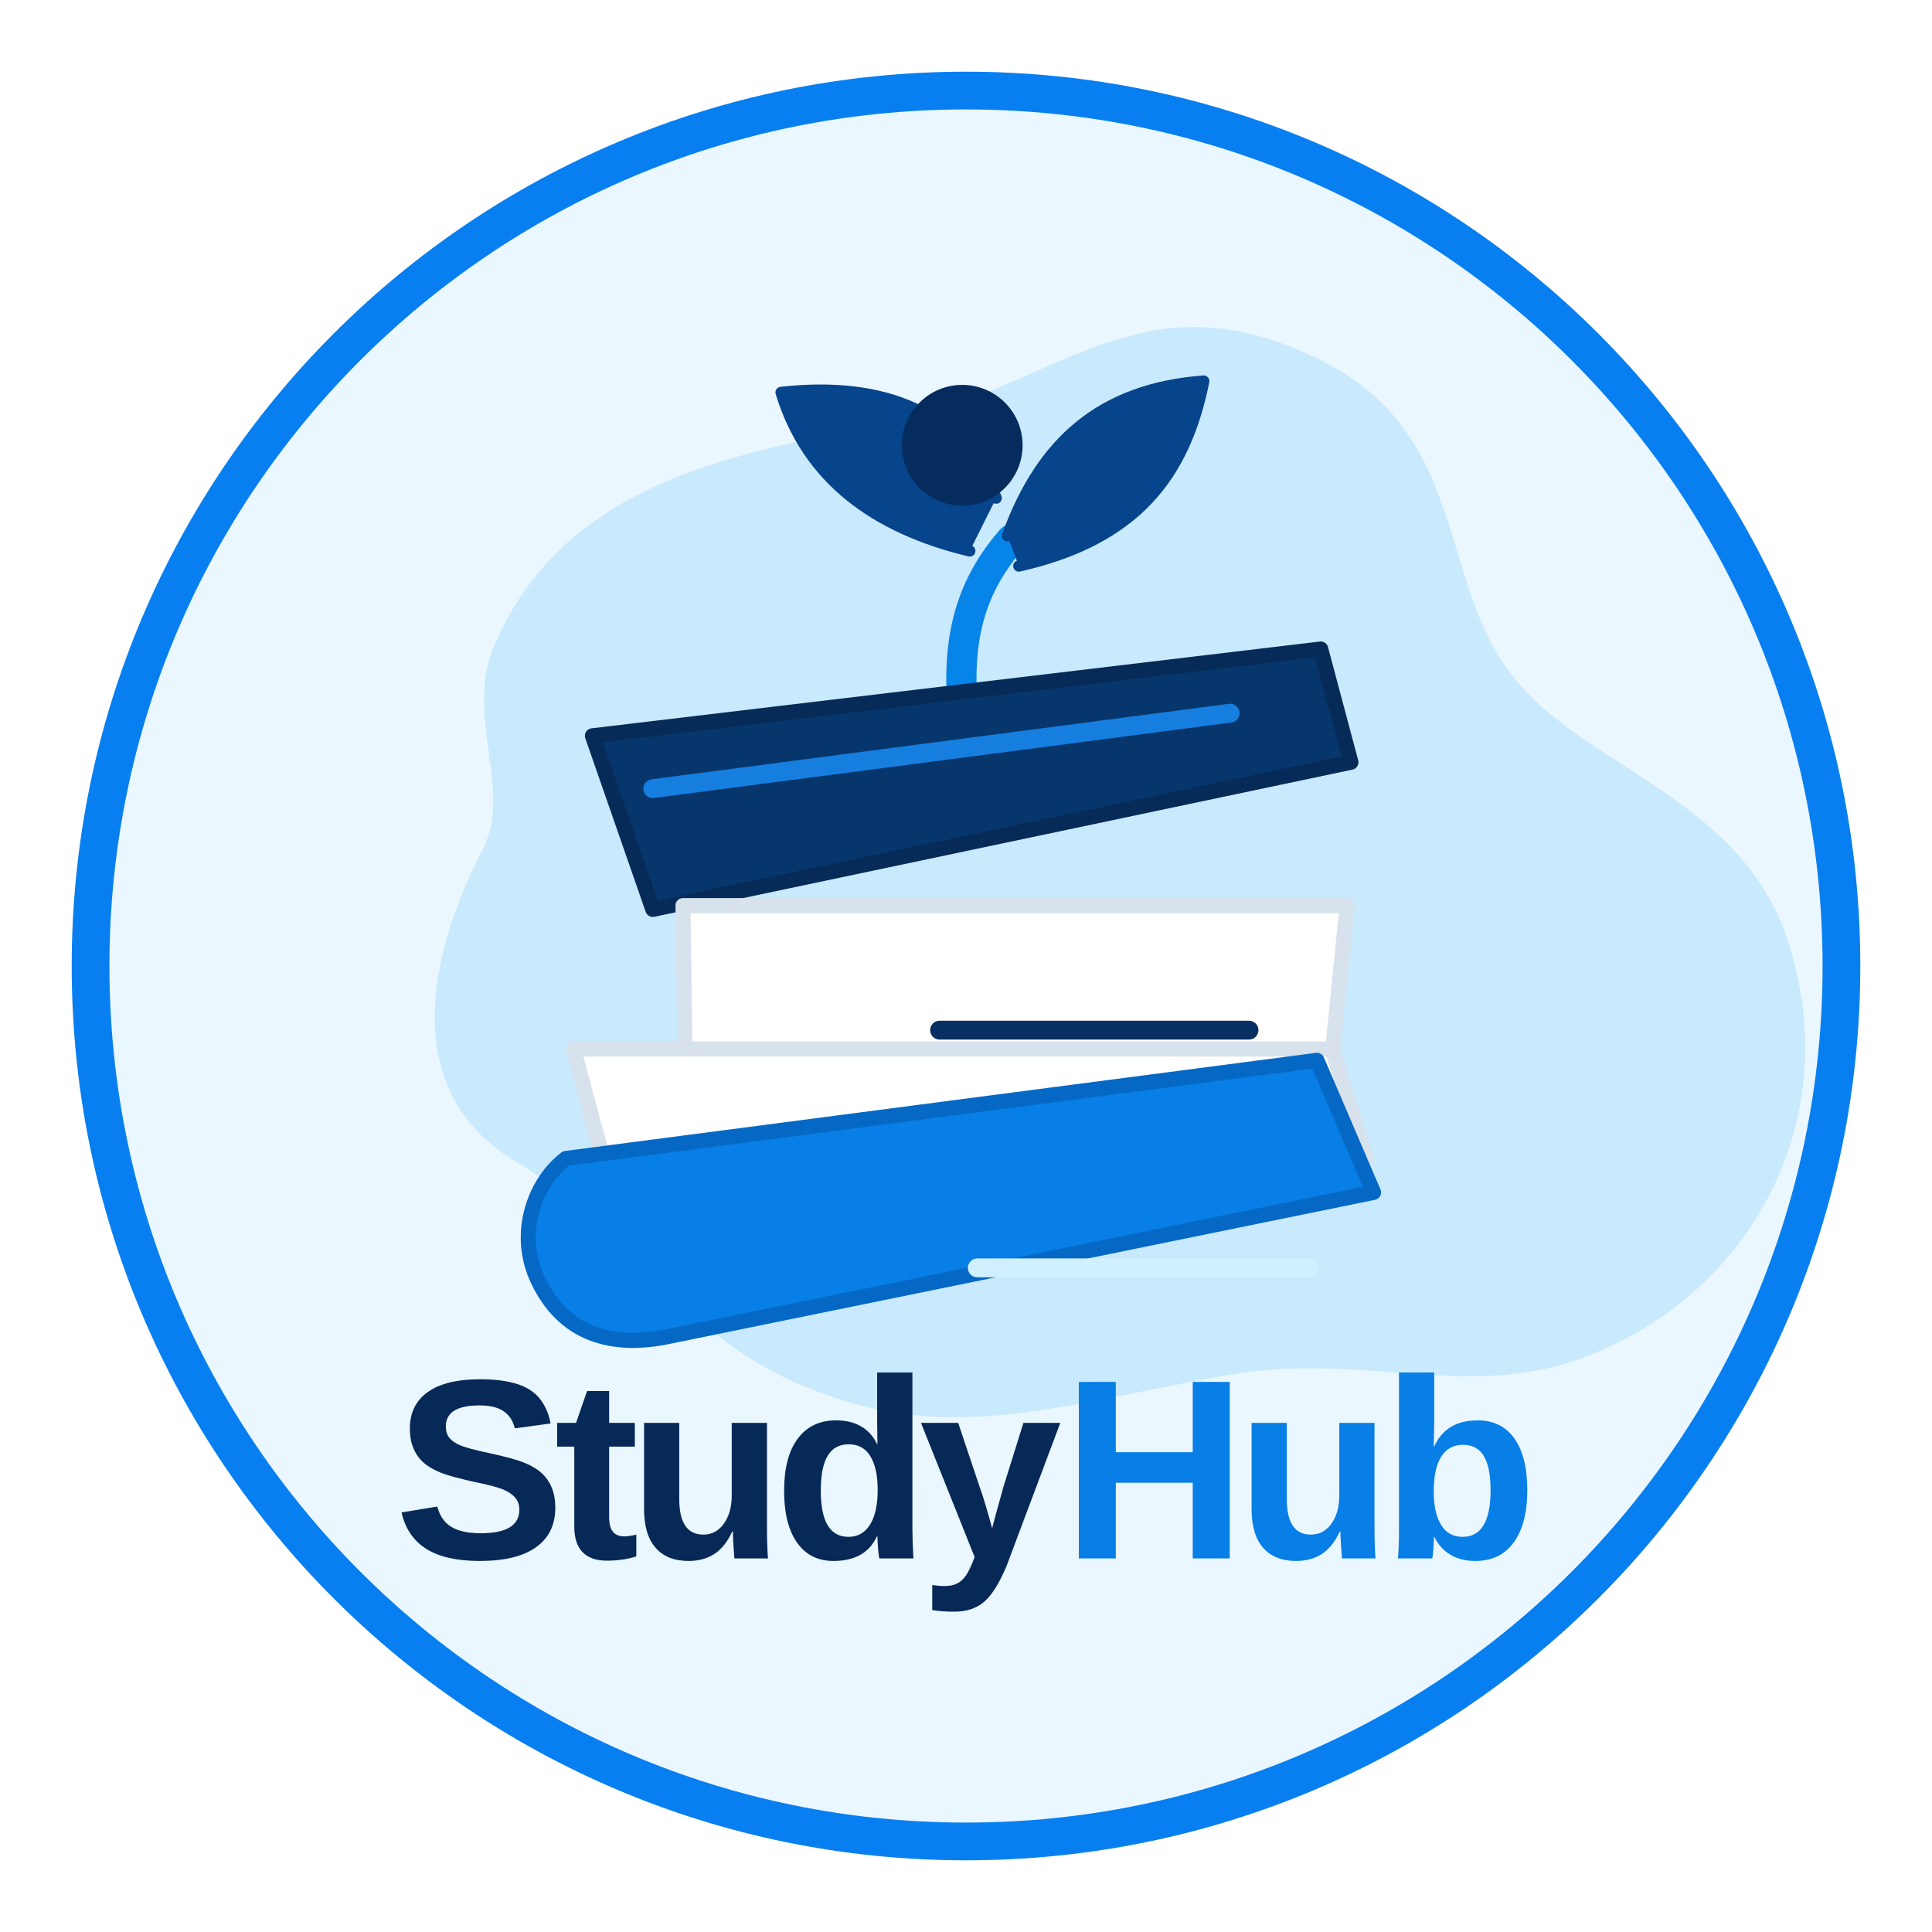
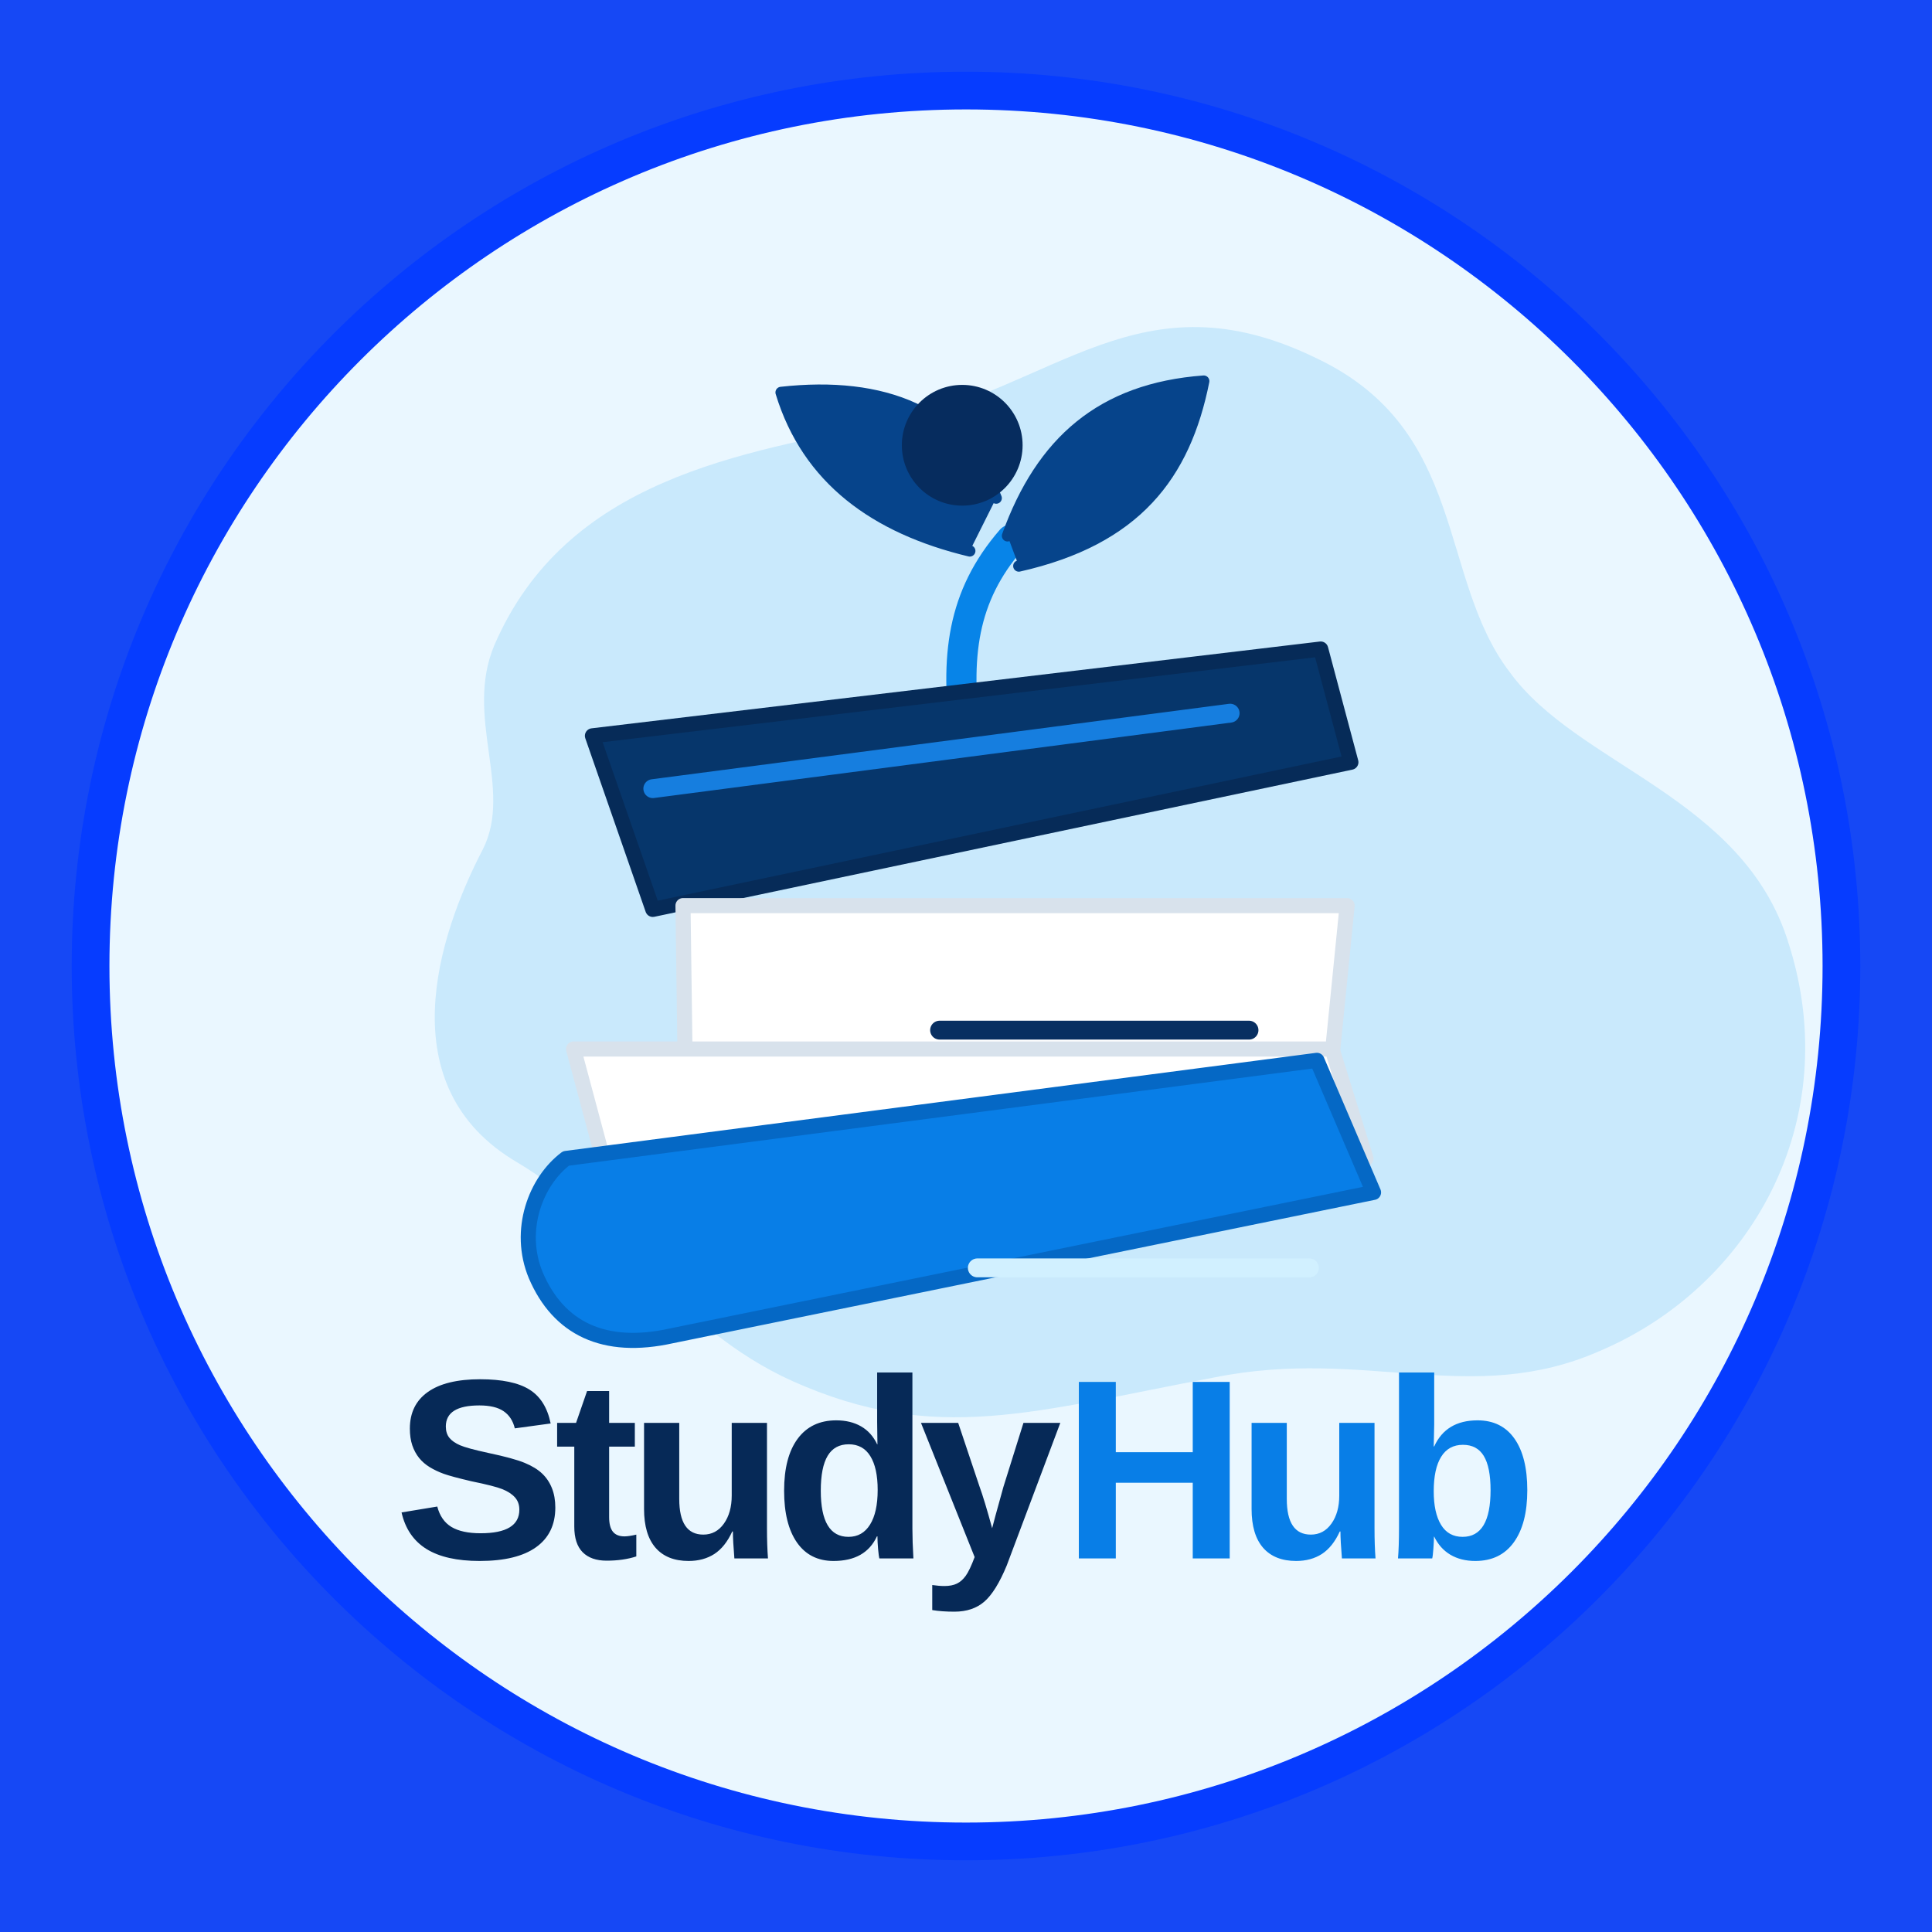
<svg xmlns="http://www.w3.org/2000/svg" viewBox="0 0 512 512" role="img" aria-labelledby="title desc">
-   <rect width="512" height="512" fill="#fff" />
-   <circle cx="256" cy="256" r="232" fill="#eaf7ff" stroke="#087ff0" stroke-width="10" />
+   <rect width="512" height="512" fill="#1648f5" />
+   <circle cx="256" cy="256" r="232" fill="#eaf7ff" stroke="#063cff" stroke-width="10" />
  <path d="M131 171c19-44 65-51 105-59 44-9 66-40 113-17 40 19 32 58 51 83 18 25 62 33 74 72 15 47-10 91-50 108-34 15-62-1-102 7-48 9-74 18-112 1-31-14-46-42-73-58-34-20-21-60-9-83 8-16-5-35 3-54z" fill="#c9e9fc" />
  <g stroke-linecap="round" stroke-linejoin="round">
    <path d="M256 196c-3-22-1-38 12-53" fill="none" stroke="#0784e8" stroke-width="8" />
    <path d="M257 146c-25-6-43-19-50-42 27-3 48 5 57 28" fill="#06448b" stroke="#06448b" stroke-width="3" />
    <path d="M267 142c9-25 25-39 52-41-5 25-18 42-49 49" fill="#06448b" stroke="#06448b" stroke-width="3" />
    <circle cx="255" cy="118" r="16" fill="#062c5e" />
    <ellipse cx="256" cy="195" rx="21" ry="7" fill="#fff" />
    <path d="M157 195 350 172l8 30-185 39z" fill="#06366b" stroke="#062b58" stroke-width="4" />
    <path d="M173 209 326 189" fill="none" stroke="#167edf" stroke-width="5" />
    <path d="M181 240h176l-5 50-170 24z" fill="#fff" stroke="#d8e2ec" stroke-width="4" />
    <path d="M249 273h82" fill="none" stroke="#082f61" stroke-width="5" />
    <path d="M152 278h201l9 29-195 27z" fill="#fff" stroke="#d8e2ec" stroke-width="4" />
    <path d="M257 315h83" fill="none" stroke="#76c9f6" stroke-width="5" />
    <path d="M150 307 349 281l15 35-186 38c-18 4-30-2-36-16-5-12 0-25 8-31z" fill="#087ee7" stroke="#0568c5" stroke-width="4" />
    <path d="M259 336h88" fill="none" stroke="#d1f0ff" stroke-width="5" />
  </g>
  <text x="256" y="413" text-anchor="middle" fill="#062957" font-family="Arial, Helvetica, sans-serif" font-size="68" font-weight="800" letter-spacing="-3">Study<tspan fill="#087ee7">Hub</tspan>
  </text>
</svg>
